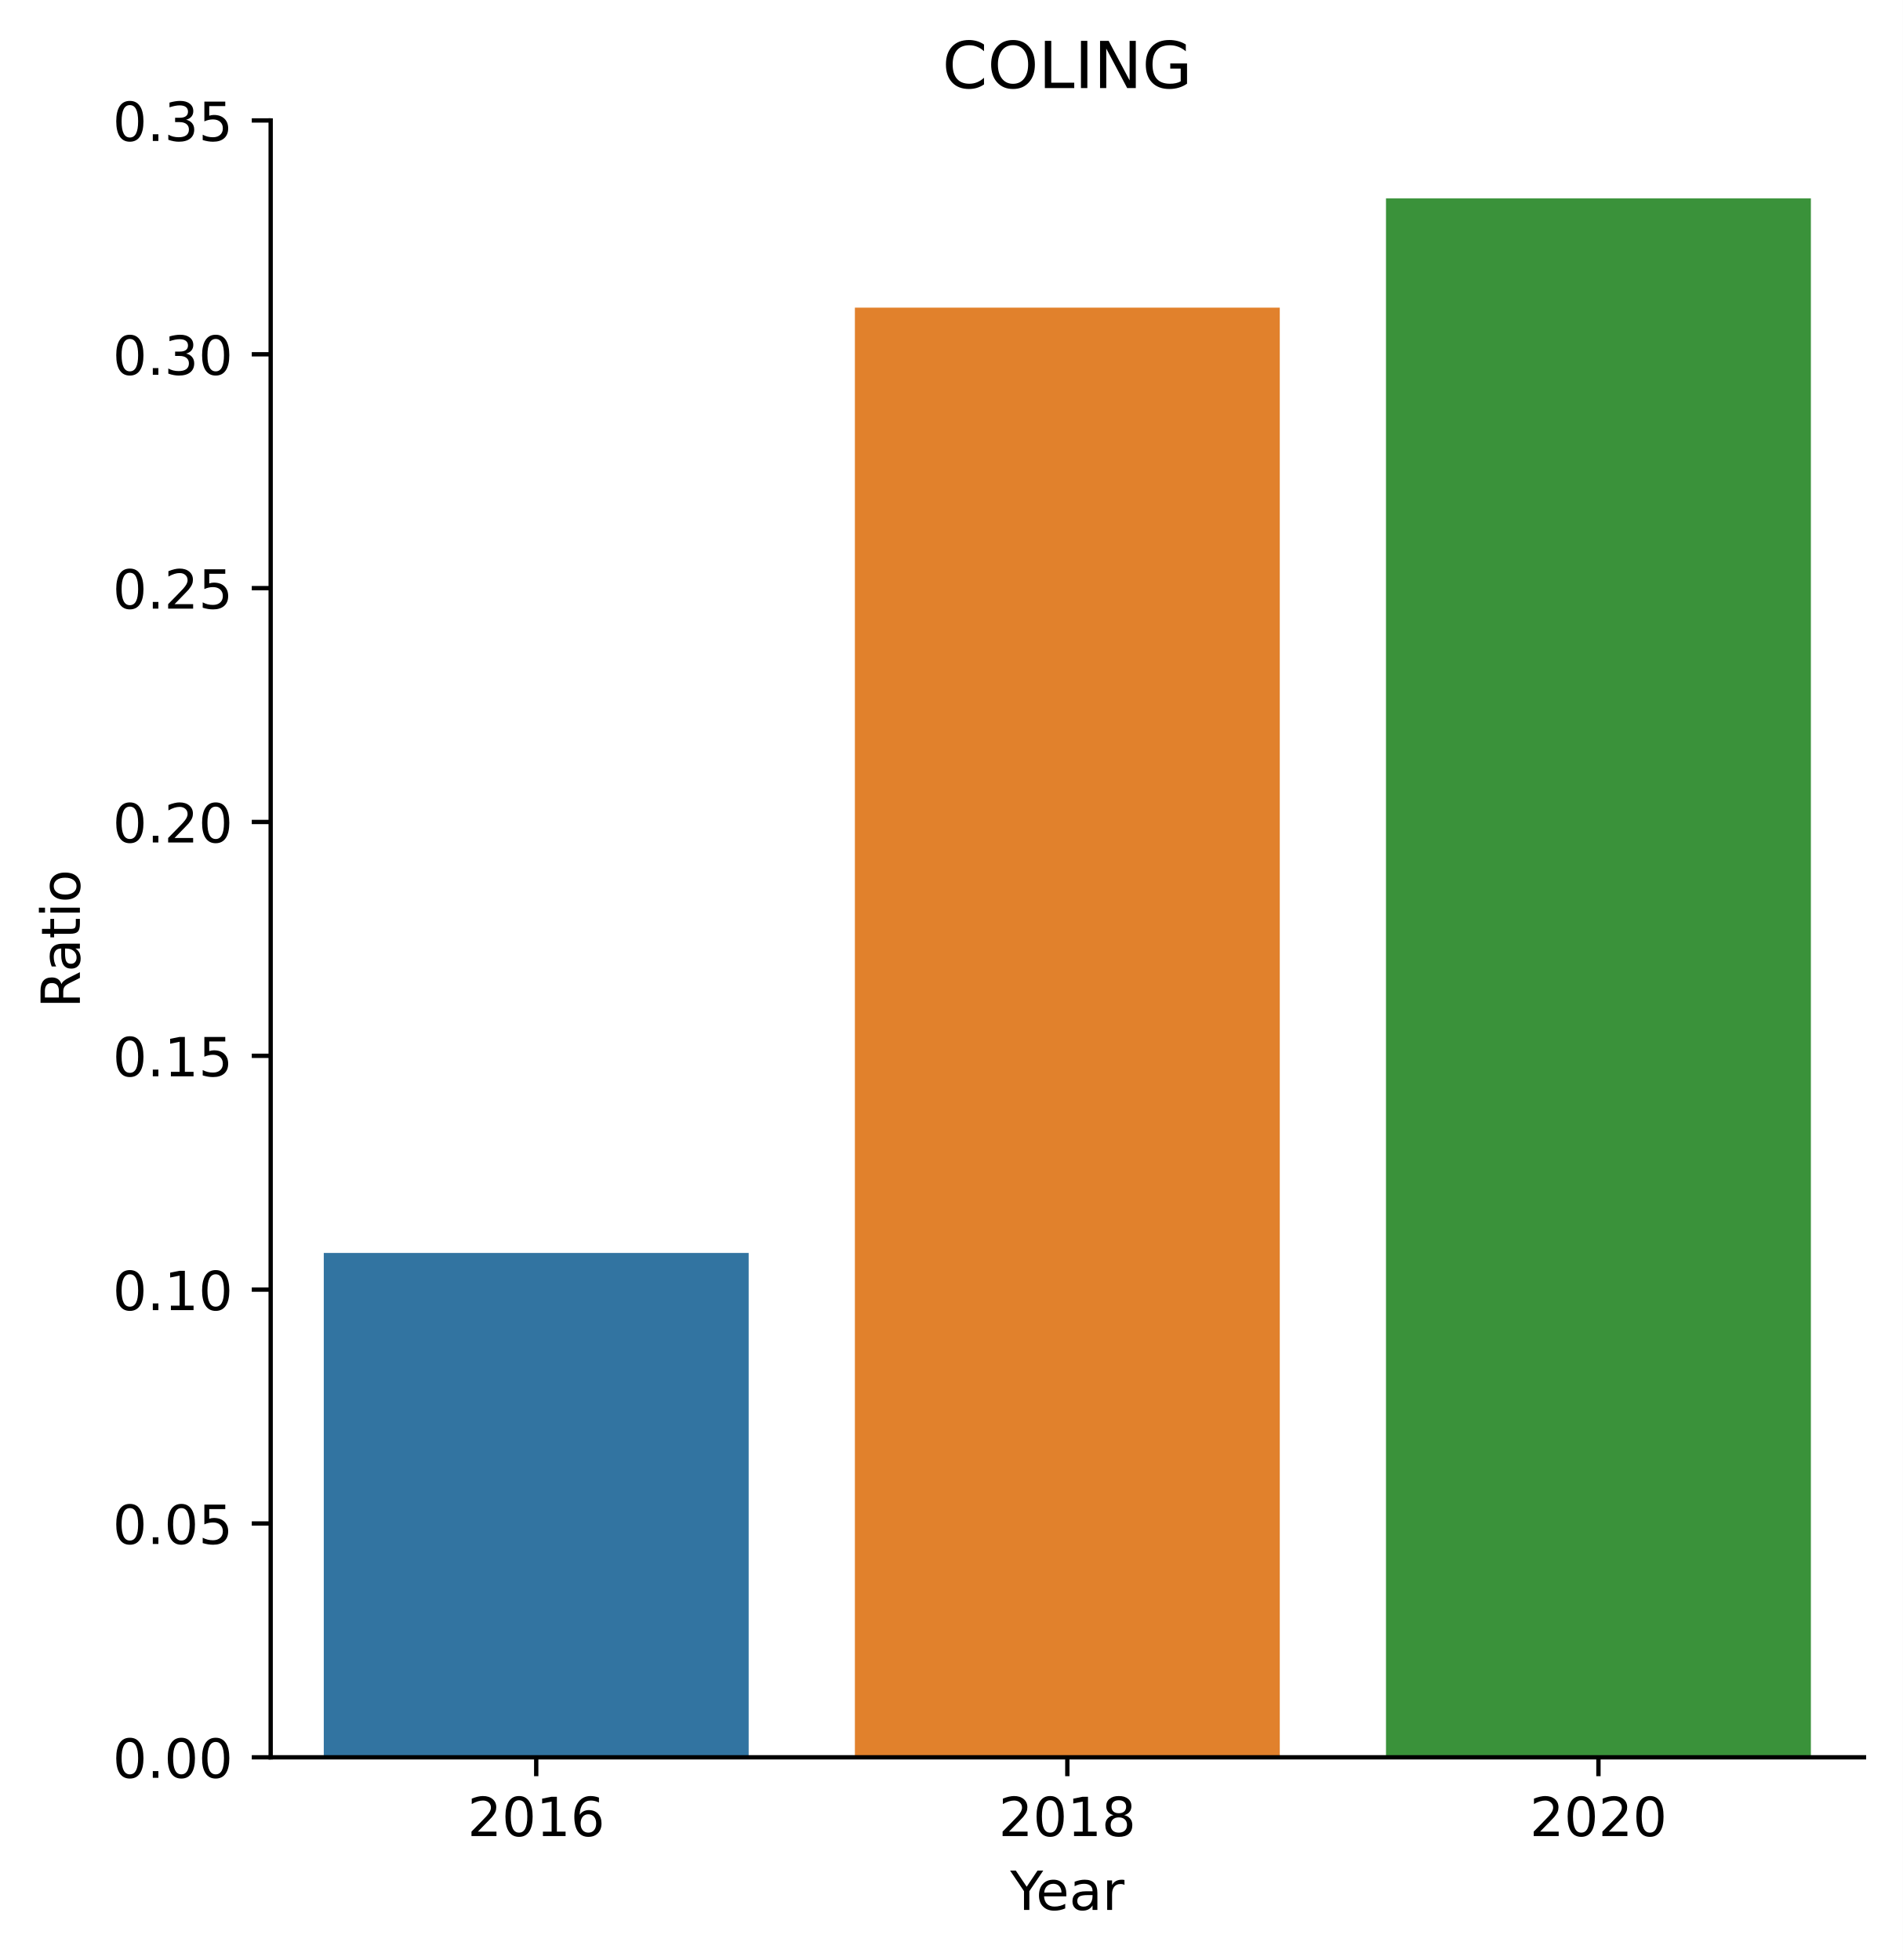
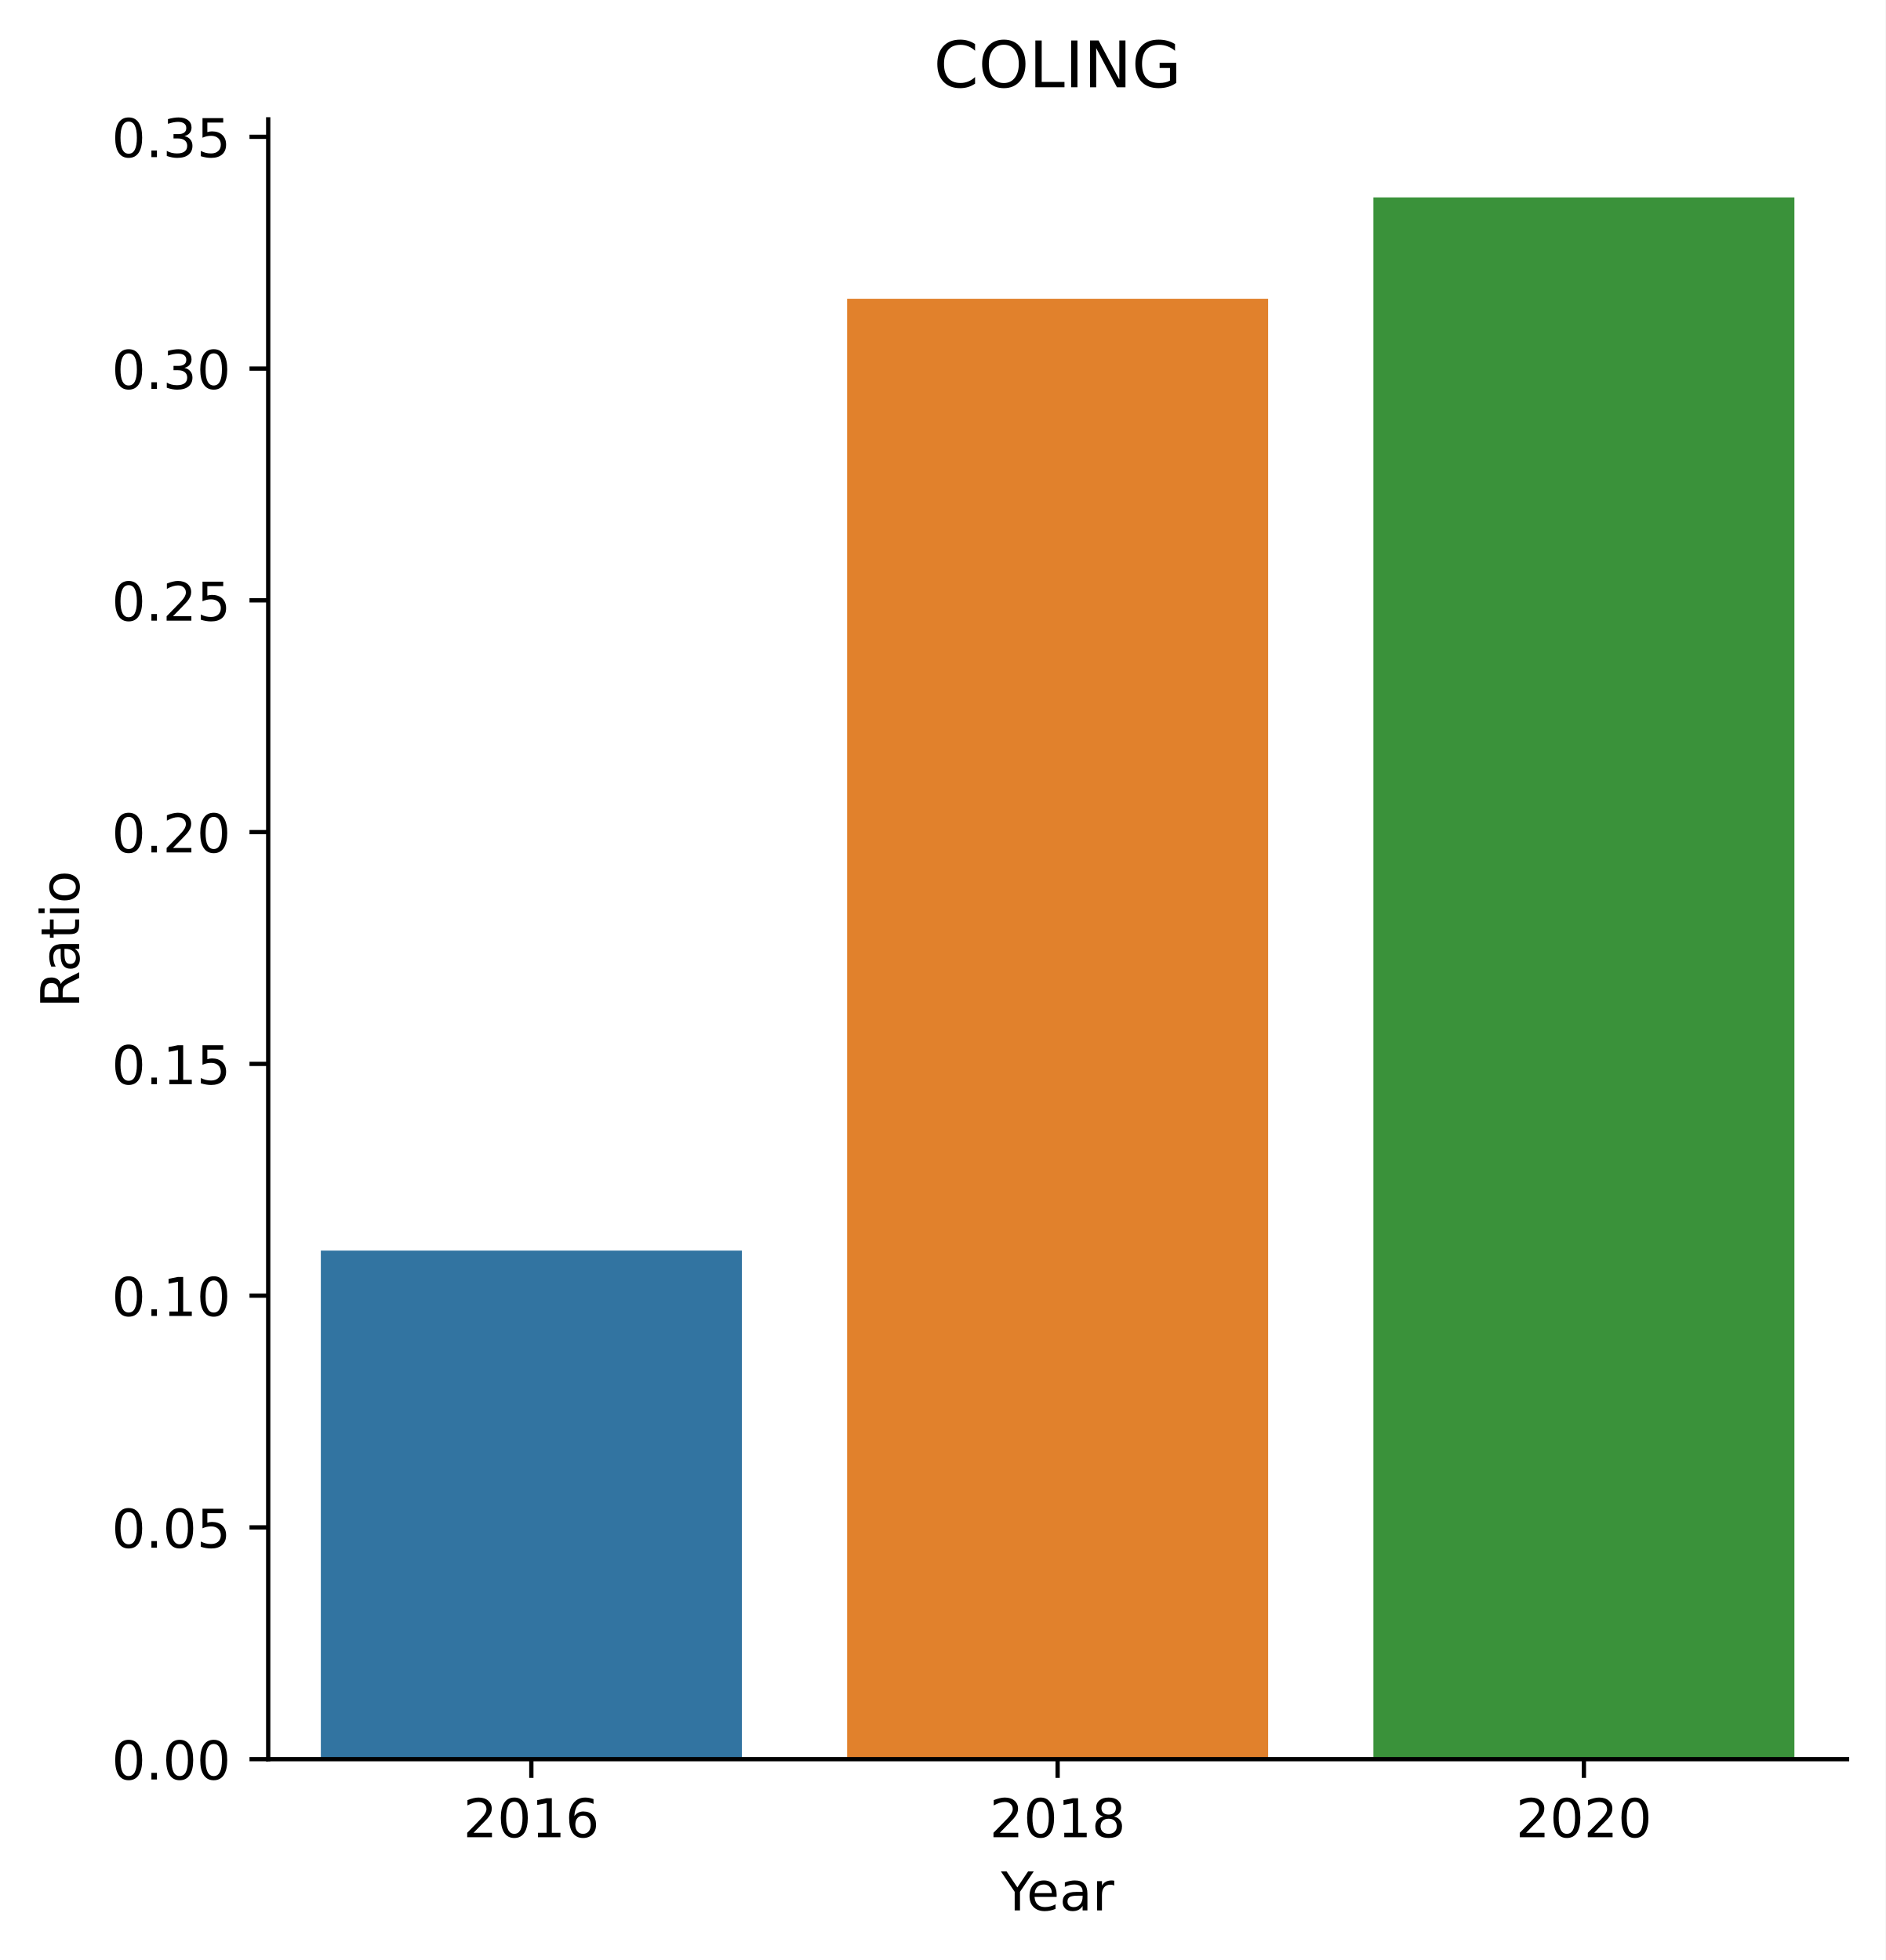
- <svg xmlns="http://www.w3.org/2000/svg" xmlns:xlink="http://www.w3.org/1999/xlink" width="352.524pt" height="363.154pt" viewBox="0 0 352.524 363.154" version="1.1">
+ <svg xmlns="http://www.w3.org/2000/svg" xmlns:xlink="http://www.w3.org/1999/xlink" width="352.524pt" height="366.536pt" viewBox="0 0 352.524 366.536" version="1.1">
  <defs>
    <style type="text/css">*{stroke-linejoin: round; stroke-linecap: butt}</style>
  </defs>
  <g id="figure_1">
    <g id="patch_1">
-       <path d="M 0 363.154  L 352.524 363.154  L 352.524 0  L 0 0  z " style="fill: #ffffff" />
+       <path d="M 0 366.536  L 352.524 366.536  L 352.524 0  L 0 0  z " style="fill: #ffffff" />
    </g>
    <g id="axes_1">
      <g id="patch_2">
-         <path d="M 50.144 325.598  L 345.324 325.598  L 345.324 22.318  L 50.144 22.318  z " style="fill: #ffffff" />
+         <path d="M 50.144 328.979  L 345.324 328.979  L 345.324 22.318  L 50.144 22.318  z " style="fill: #ffffff" />
      </g>
      <g id="patch_3">
-         <path d="M 59.983 325.598  L 138.698 325.598  L 138.698 232.151  L 59.983 232.151  z " clip-path="url(#p1a8e8c114f)" style="fill: #3274a1" />
+         <path d="M 59.983 328.979  L 138.698 328.979  L 138.698 233.865  L 59.983 233.865  z " clip-path="url(#p4852733dad)" style="fill: #3274a1" />
      </g>
      <g id="patch_4">
-         <path d="M 158.376 325.598  L 237.091 325.598  L 237.091 57.002  L 158.376 57.002  z " clip-path="url(#p1a8e8c114f)" style="fill: #e1812c" />
+         <path d="M 158.376 328.979  L 237.091 328.979  L 237.091 55.865  L 158.376 55.865  z " clip-path="url(#p4852733dad)" style="fill: #e1812c" />
      </g>
      <g id="patch_5">
-         <path d="M 256.77 325.598  L 335.484 325.598  L 335.484 36.76  L 256.77 36.76  z " clip-path="url(#p1a8e8c114f)" style="fill: #3a923a" />
+         <path d="M 256.77 328.979  L 335.484 328.979  L 335.484 36.921  L 256.77 36.921  z " clip-path="url(#p4852733dad)" style="fill: #3a923a" />
      </g>
      <g id="matplotlib.axis_1">
        <g id="xtick_1">
          <g id="line2d_1">
            <defs>
-               <path id="m904df1e064" d="M 0 0  L 0 3.5  " style="stroke: #000000; stroke-width: 0.8" />
-             </defs>
-             <g>
-               <use xlink:href="#m904df1e064" x="99.34" y="325.598" style="stroke: #000000; stroke-width: 0.8" />
+               <path id="m5c734536f4" d="M 0 0  L 0 3.5  " style="stroke: #000000; stroke-width: 0.8" />
+             </defs>
+             <g>
+               <use xlink:href="#m5c734536f4" x="99.34" y="328.979" style="stroke: #000000; stroke-width: 0.8" />
            </g>
          </g>
          <g id="text_1">
-             <g transform="translate(86.61542 340.1966)scale(0.1 -0.1)">
+             <g transform="translate(86.61542 343.5779)scale(0.1 -0.1)">
              <defs>
                <path id="DejaVuSans-32" d="M 1228 531  L 3431 531  L 3431 0  L 469 0  L 469 531  Q 828 903 1448 1529  Q 2069 2156 2228 2338  Q 2531 2678 2651 2914  Q 2772 3150 2772 3378  Q 2772 3750 2511 3984  Q 2250 4219 1831 4219  Q 1534 4219 1204 4116  Q 875 4013 500 3803  L 500 4441  Q 881 4594 1212 4672  Q 1544 4750 1819 4750  Q 2544 4750 2975 4387  Q 3406 4025 3406 3419  Q 3406 3131 3298 2873  Q 3191 2616 2906 2266  Q 2828 2175 2409 1742  Q 1991 1309 1228 531  z " transform="scale(0.015625)" />
                <path id="DejaVuSans-30" d="M 2034 4250  Q 1547 4250 1301 3770  Q 1056 3291 1056 2328  Q 1056 1369 1301 889  Q 1547 409 2034 409  Q 2525 409 2770 889  Q 3016 1369 3016 2328  Q 3016 3291 2770 3770  Q 2525 4250 2034 4250  z M 2034 4750  Q 2819 4750 3233 4129  Q 3647 3509 3647 2328  Q 3647 1150 3233 529  Q 2819 -91 2034 -91  Q 1250 -91 836 529  Q 422 1150 422 2328  Q 422 3509 836 4129  Q 1250 4750 2034 4750  z " transform="scale(0.015625)" />
                <path id="DejaVuSans-31" d="M 794 531  L 1825 531  L 1825 4091  L 703 3866  L 703 4441  L 1819 4666  L 2450 4666  L 2450 531  L 3481 531  L 3481 0  L 794 0  L 794 531  z " transform="scale(0.015625)" />
                <path id="DejaVuSans-36" d="M 2113 2584  Q 1688 2584 1439 2293  Q 1191 2003 1191 1497  Q 1191 994 1439 701  Q 1688 409 2113 409  Q 2538 409 2786 701  Q 3034 994 3034 1497  Q 3034 2003 2786 2293  Q 2538 2584 2113 2584  z M 3366 4563  L 3366 3988  Q 3128 4100 2886 4159  Q 2644 4219 2406 4219  Q 1781 4219 1451 3797  Q 1122 3375 1075 2522  Q 1259 2794 1537 2939  Q 1816 3084 2150 3084  Q 2853 3084 3261 2657  Q 3669 2231 3669 1497  Q 3669 778 3244 343  Q 2819 -91 2113 -91  Q 1303 -91 875 529  Q 447 1150 447 2328  Q 447 3434 972 4092  Q 1497 4750 2381 4750  Q 2619 4750 2861 4703  Q 3103 4656 3366 4563  z " transform="scale(0.015625)" />
              </defs>
              <use xlink:href="#DejaVuSans-32" />
              <use xlink:href="#DejaVuSans-30" x="63.623" />
              <use xlink:href="#DejaVuSans-31" x="127.246" />
              <use xlink:href="#DejaVuSans-36" x="190.869" />
            </g>
          </g>
        </g>
        <g id="xtick_2">
          <g id="line2d_2">
            <g>
-               <use xlink:href="#m904df1e064" x="197.734" y="325.598" style="stroke: #000000; stroke-width: 0.8" />
+               <use xlink:href="#m5c734536f4" x="197.734" y="328.979" style="stroke: #000000; stroke-width: 0.8" />
            </g>
          </g>
          <g id="text_2">
-             <g transform="translate(185.0087 340.1966)scale(0.1 -0.1)">
+             <g transform="translate(185.0087 343.5779)scale(0.1 -0.1)">
              <defs>
                <path id="DejaVuSans-38" d="M 2034 2216  Q 1584 2216 1326 1975  Q 1069 1734 1069 1313  Q 1069 891 1326 650  Q 1584 409 2034 409  Q 2484 409 2743 651  Q 3003 894 3003 1313  Q 3003 1734 2745 1975  Q 2488 2216 2034 2216  z M 1403 2484  Q 997 2584 770 2862  Q 544 3141 544 3541  Q 544 4100 942 4425  Q 1341 4750 2034 4750  Q 2731 4750 3128 4425  Q 3525 4100 3525 3541  Q 3525 3141 3298 2862  Q 3072 2584 2669 2484  Q 3125 2378 3379 2068  Q 3634 1759 3634 1313  Q 3634 634 3220 271  Q 2806 -91 2034 -91  Q 1263 -91 848 271  Q 434 634 434 1313  Q 434 1759 690 2068  Q 947 2378 1403 2484  z M 1172 3481  Q 1172 3119 1398 2916  Q 1625 2713 2034 2713  Q 2441 2713 2670 2916  Q 2900 3119 2900 3481  Q 2900 3844 2670 4047  Q 2441 4250 2034 4250  Q 1625 4250 1398 4047  Q 1172 3844 1172 3481  z " transform="scale(0.015625)" />
              </defs>
              <use xlink:href="#DejaVuSans-32" />
              <use xlink:href="#DejaVuSans-30" x="63.623" />
              <use xlink:href="#DejaVuSans-31" x="127.246" />
              <use xlink:href="#DejaVuSans-38" x="190.869" />
            </g>
          </g>
        </g>
        <g id="xtick_3">
          <g id="line2d_3">
            <g>
-               <use xlink:href="#m904df1e064" x="296.127" y="325.598" style="stroke: #000000; stroke-width: 0.8" />
+               <use xlink:href="#m5c734536f4" x="296.127" y="328.979" style="stroke: #000000; stroke-width: 0.8" />
            </g>
          </g>
          <g id="text_3">
-             <g transform="translate(283.4021 340.1966)scale(0.1 -0.1)">
+             <g transform="translate(283.4021 343.5779)scale(0.1 -0.1)">
              <use xlink:href="#DejaVuSans-32" />
              <use xlink:href="#DejaVuSans-30" x="63.623" />
              <use xlink:href="#DejaVuSans-32" x="127.246" />
              <use xlink:href="#DejaVuSans-30" x="190.869" />
            </g>
          </g>
        </g>
        <g id="text_4">
-           <g transform="translate(187.1463 353.8747)scale(0.1 -0.1)">
+           <g transform="translate(187.1463 357.256)scale(0.1 -0.1)">
            <defs>
              <path id="DejaVuSans-59" d="M -13 4666  L 666 4666  L 1959 2747  L 3244 4666  L 3922 4666  L 2272 2222  L 2272 0  L 1638 0  L 1638 2222  L -13 4666  z " transform="scale(0.015625)" />
              <path id="DejaVuSans-65" d="M 3597 1894  L 3597 1613  L 953 1613  Q 991 1019 1311 708  Q 1631 397 2203 397  Q 2534 397 2845 478  Q 3156 559 3463 722  L 3463 178  Q 3153 47 2828 -22  Q 2503 -91 2169 -91  Q 1331 -91 842 396  Q 353 884 353 1716  Q 353 2575 817 3079  Q 1281 3584 2069 3584  Q 2775 3584 3186 3129  Q 3597 2675 3597 1894  z M 3022 2063  Q 3016 2534 2758 2815  Q 2500 3097 2075 3097  Q 1594 3097 1305 2825  Q 1016 2553 972 2059  L 3022 2063  z " transform="scale(0.015625)" />
              <path id="DejaVuSans-61" d="M 2194 1759  Q 1497 1759 1228 1600  Q 959 1441 959 1056  Q 959 750 1161 570  Q 1363 391 1709 391  Q 2188 391 2477 730  Q 2766 1069 2766 1631  L 2766 1759  L 2194 1759  z M 3341 1997  L 3341 0  L 2766 0  L 2766 531  Q 2569 213 2275 61  Q 1981 -91 1556 -91  Q 1019 -91 701 211  Q 384 513 384 1019  Q 384 1609 779 1909  Q 1175 2209 1959 2209  L 2766 2209  L 2766 2266  Q 2766 2663 2505 2880  Q 2244 3097 1772 3097  Q 1472 3097 1187 3025  Q 903 2953 641 2809  L 641 3341  Q 956 3463 1253 3523  Q 1550 3584 1831 3584  Q 2591 3584 2966 3190  Q 3341 2797 3341 1997  z " transform="scale(0.015625)" />
              <path id="DejaVuSans-72" d="M 2631 2963  Q 2534 3019 2420 3045  Q 2306 3072 2169 3072  Q 1681 3072 1420 2755  Q 1159 2438 1159 1844  L 1159 0  L 581 0  L 581 3500  L 1159 3500  L 1159 2956  Q 1341 3275 1631 3429  Q 1922 3584 2338 3584  Q 2397 3584 2469 3576  Q 2541 3569 2628 3553  L 2631 2963  z " transform="scale(0.015625)" />
            </defs>
            <use xlink:href="#DejaVuSans-59" />
            <use xlink:href="#DejaVuSans-65" x="47.834" />
            <use xlink:href="#DejaVuSans-61" x="109.357" />
            <use xlink:href="#DejaVuSans-72" x="170.637" />
          </g>
        </g>
      </g>
      <g id="matplotlib.axis_2">
        <g id="ytick_1">
          <g id="line2d_4">
            <defs>
-               <path id="m238cbcb50b" d="M 0 0  L -3.5 0  " style="stroke: #000000; stroke-width: 0.8" />
-             </defs>
-             <g>
-               <use xlink:href="#m238cbcb50b" x="50.144" y="325.598" style="stroke: #000000; stroke-width: 0.8" />
+               <path id="mb4da096a24" d="M 0 0  L -3.5 0  " style="stroke: #000000; stroke-width: 0.8" />
+             </defs>
+             <g>
+               <use xlink:href="#mb4da096a24" x="50.144" y="328.979" style="stroke: #000000; stroke-width: 0.8" />
            </g>
          </g>
          <g id="text_5">
-             <g transform="translate(20.87813 329.3973)scale(0.1 -0.1)">
+             <g transform="translate(20.87813 332.7787)scale(0.1 -0.1)">
              <defs>
                <path id="DejaVuSans-2e" d="M 684 794  L 1344 794  L 1344 0  L 684 0  L 684 794  z " transform="scale(0.015625)" />
              </defs>
              <use xlink:href="#DejaVuSans-30" />
              <use xlink:href="#DejaVuSans-2e" x="63.623" />
              <use xlink:href="#DejaVuSans-30" x="95.41" />
              <use xlink:href="#DejaVuSans-30" x="159.033" />
            </g>
          </g>
        </g>
        <g id="ytick_2">
          <g id="line2d_5">
            <g>
-               <use xlink:href="#m238cbcb50b" x="50.144" y="282.272" style="stroke: #000000; stroke-width: 0.8" />
+               <use xlink:href="#mb4da096a24" x="50.144" y="285.637" style="stroke: #000000; stroke-width: 0.8" />
            </g>
          </g>
          <g id="text_6">
-             <g transform="translate(20.87813 286.0716)scale(0.1 -0.1)">
+             <g transform="translate(20.87813 289.4367)scale(0.1 -0.1)">
              <defs>
                <path id="DejaVuSans-35" d="M 691 4666  L 3169 4666  L 3169 4134  L 1269 4134  L 1269 2991  Q 1406 3038 1543 3061  Q 1681 3084 1819 3084  Q 2600 3084 3056 2656  Q 3513 2228 3513 1497  Q 3513 744 3044 326  Q 2575 -91 1722 -91  Q 1428 -91 1123 -41  Q 819 9 494 109  L 494 744  Q 775 591 1075 516  Q 1375 441 1709 441  Q 2250 441 2565 725  Q 2881 1009 2881 1497  Q 2881 1984 2565 2268  Q 2250 2553 1709 2553  Q 1456 2553 1204 2497  Q 953 2441 691 2322  L 691 4666  z " transform="scale(0.015625)" />
              </defs>
              <use xlink:href="#DejaVuSans-30" />
              <use xlink:href="#DejaVuSans-2e" x="63.623" />
              <use xlink:href="#DejaVuSans-30" x="95.41" />
              <use xlink:href="#DejaVuSans-35" x="159.033" />
            </g>
          </g>
        </g>
        <g id="ytick_3">
          <g id="line2d_6">
            <g>
-               <use xlink:href="#m238cbcb50b" x="50.144" y="238.947" style="stroke: #000000; stroke-width: 0.8" />
+               <use xlink:href="#mb4da096a24" x="50.144" y="242.295" style="stroke: #000000; stroke-width: 0.8" />
            </g>
          </g>
          <g id="text_7">
-             <g transform="translate(20.87813 242.7459)scale(0.1 -0.1)">
+             <g transform="translate(20.87813 246.0947)scale(0.1 -0.1)">
              <use xlink:href="#DejaVuSans-30" />
              <use xlink:href="#DejaVuSans-2e" x="63.623" />
              <use xlink:href="#DejaVuSans-31" x="95.41" />
              <use xlink:href="#DejaVuSans-30" x="159.033" />
            </g>
          </g>
        </g>
        <g id="ytick_4">
          <g id="line2d_7">
            <g>
-               <use xlink:href="#m238cbcb50b" x="50.144" y="195.621" style="stroke: #000000; stroke-width: 0.8" />
+               <use xlink:href="#mb4da096a24" x="50.144" y="198.953" style="stroke: #000000; stroke-width: 0.8" />
            </g>
          </g>
          <g id="text_8">
-             <g transform="translate(20.87813 199.4202)scale(0.1 -0.1)">
+             <g transform="translate(20.87813 202.7527)scale(0.1 -0.1)">
              <use xlink:href="#DejaVuSans-30" />
              <use xlink:href="#DejaVuSans-2e" x="63.623" />
              <use xlink:href="#DejaVuSans-31" x="95.41" />
              <use xlink:href="#DejaVuSans-35" x="159.033" />
            </g>
          </g>
        </g>
        <g id="ytick_5">
          <g id="line2d_8">
            <g>
-               <use xlink:href="#m238cbcb50b" x="50.144" y="152.295" style="stroke: #000000; stroke-width: 0.8" />
+               <use xlink:href="#mb4da096a24" x="50.144" y="155.611" style="stroke: #000000; stroke-width: 0.8" />
            </g>
          </g>
          <g id="text_9">
-             <g transform="translate(20.87813 156.0945)scale(0.1 -0.1)">
+             <g transform="translate(20.87813 159.4107)scale(0.1 -0.1)">
              <use xlink:href="#DejaVuSans-30" />
              <use xlink:href="#DejaVuSans-2e" x="63.623" />
              <use xlink:href="#DejaVuSans-32" x="95.41" />
              <use xlink:href="#DejaVuSans-30" x="159.033" />
            </g>
          </g>
        </g>
        <g id="ytick_6">
          <g id="line2d_9">
            <g>
-               <use xlink:href="#m238cbcb50b" x="50.144" y="108.97" style="stroke: #000000; stroke-width: 0.8" />
+               <use xlink:href="#mb4da096a24" x="50.144" y="112.269" style="stroke: #000000; stroke-width: 0.8" />
            </g>
          </g>
          <g id="text_10">
-             <g transform="translate(20.87813 112.7688)scale(0.1 -0.1)">
+             <g transform="translate(20.87813 116.0687)scale(0.1 -0.1)">
              <use xlink:href="#DejaVuSans-30" />
              <use xlink:href="#DejaVuSans-2e" x="63.623" />
              <use xlink:href="#DejaVuSans-32" x="95.41" />
              <use xlink:href="#DejaVuSans-35" x="159.033" />
            </g>
          </g>
        </g>
        <g id="ytick_7">
          <g id="line2d_10">
            <g>
-               <use xlink:href="#m238cbcb50b" x="50.144" y="65.644" style="stroke: #000000; stroke-width: 0.8" />
+               <use xlink:href="#mb4da096a24" x="50.144" y="68.927" style="stroke: #000000; stroke-width: 0.8" />
            </g>
          </g>
          <g id="text_11">
-             <g transform="translate(20.87813 69.44306)scale(0.1 -0.1)">
+             <g transform="translate(20.87813 72.72666)scale(0.1 -0.1)">
              <defs>
                <path id="DejaVuSans-33" d="M 2597 2516  Q 3050 2419 3304 2112  Q 3559 1806 3559 1356  Q 3559 666 3084 287  Q 2609 -91 1734 -91  Q 1441 -91 1130 -33  Q 819 25 488 141  L 488 750  Q 750 597 1062 519  Q 1375 441 1716 441  Q 2309 441 2620 675  Q 2931 909 2931 1356  Q 2931 1769 2642 2001  Q 2353 2234 1838 2234  L 1294 2234  L 1294 2753  L 1863 2753  Q 2328 2753 2575 2939  Q 2822 3125 2822 3475  Q 2822 3834 2567 4026  Q 2313 4219 1838 4219  Q 1578 4219 1281 4162  Q 984 4106 628 3988  L 628 4550  Q 988 4650 1302 4700  Q 1616 4750 1894 4750  Q 2613 4750 3031 4423  Q 3450 4097 3450 3541  Q 3450 3153 3228 2886  Q 3006 2619 2597 2516  z " transform="scale(0.015625)" />
              </defs>
              <use xlink:href="#DejaVuSans-30" />
              <use xlink:href="#DejaVuSans-2e" x="63.623" />
              <use xlink:href="#DejaVuSans-33" x="95.41" />
              <use xlink:href="#DejaVuSans-30" x="159.033" />
            </g>
          </g>
        </g>
        <g id="ytick_8">
          <g id="line2d_11">
            <g>
-               <use xlink:href="#m238cbcb50b" x="50.144" y="22.318" style="stroke: #000000; stroke-width: 0.8" />
+               <use xlink:href="#mb4da096a24" x="50.144" y="25.585" style="stroke: #000000; stroke-width: 0.8" />
            </g>
          </g>
          <g id="text_12">
-             <g transform="translate(20.87813 26.11734)scale(0.1 -0.1)">
+             <g transform="translate(20.87813 29.38466)scale(0.1 -0.1)">
              <use xlink:href="#DejaVuSans-30" />
              <use xlink:href="#DejaVuSans-2e" x="63.623" />
              <use xlink:href="#DejaVuSans-33" x="95.41" />
              <use xlink:href="#DejaVuSans-35" x="159.033" />
            </g>
          </g>
        </g>
        <g id="text_13">
-           <g transform="translate(14.79844 186.7925)rotate(-90)scale(0.1 -0.1)">
+           <g transform="translate(14.79844 188.4832)rotate(-90)scale(0.1 -0.1)">
            <defs>
              <path id="DejaVuSans-52" d="M 2841 2188  Q 3044 2119 3236 1894  Q 3428 1669 3622 1275  L 4263 0  L 3584 0  L 2988 1197  Q 2756 1666 2539 1819  Q 2322 1972 1947 1972  L 1259 1972  L 1259 0  L 628 0  L 628 4666  L 2053 4666  Q 2853 4666 3247 4331  Q 3641 3997 3641 3322  Q 3641 2881 3436 2590  Q 3231 2300 2841 2188  z M 1259 4147  L 1259 2491  L 2053 2491  Q 2509 2491 2742 2702  Q 2975 2913 2975 3322  Q 2975 3731 2742 3939  Q 2509 4147 2053 4147  L 1259 4147  z " transform="scale(0.015625)" />
              <path id="DejaVuSans-74" d="M 1172 4494  L 1172 3500  L 2356 3500  L 2356 3053  L 1172 3053  L 1172 1153  Q 1172 725 1289 603  Q 1406 481 1766 481  L 2356 481  L 2356 0  L 1766 0  Q 1100 0 847 248  Q 594 497 594 1153  L 594 3053  L 172 3053  L 172 3500  L 594 3500  L 594 4494  L 1172 4494  z " transform="scale(0.015625)" />
              <path id="DejaVuSans-69" d="M 603 3500  L 1178 3500  L 1178 0  L 603 0  L 603 3500  z M 603 4863  L 1178 4863  L 1178 4134  L 603 4134  L 603 4863  z " transform="scale(0.015625)" />
              <path id="DejaVuSans-6f" d="M 1959 3097  Q 1497 3097 1228 2736  Q 959 2375 959 1747  Q 959 1119 1226 758  Q 1494 397 1959 397  Q 2419 397 2687 759  Q 2956 1122 2956 1747  Q 2956 2369 2687 2733  Q 2419 3097 1959 3097  z M 1959 3584  Q 2709 3584 3137 3096  Q 3566 2609 3566 1747  Q 3566 888 3137 398  Q 2709 -91 1959 -91  Q 1206 -91 779 398  Q 353 888 353 1747  Q 353 2609 779 3096  Q 1206 3584 1959 3584  z " transform="scale(0.015625)" />
            </defs>
            <use xlink:href="#DejaVuSans-52" />
            <use xlink:href="#DejaVuSans-61" x="67.232" />
            <use xlink:href="#DejaVuSans-74" x="128.512" />
            <use xlink:href="#DejaVuSans-69" x="167.721" />
            <use xlink:href="#DejaVuSans-6f" x="195.504" />
          </g>
        </g>
      </g>
      <g id="line2d_12">
-         <path clip-path="url(#p1a8e8c114f)" style="fill: none; stroke: #424242; stroke-width: 2.7; stroke-linecap: square" />
+         <path clip-path="url(#p4852733dad)" style="fill: none; stroke: #424242; stroke-width: 2.7; stroke-linecap: square" />
      </g>
      <g id="line2d_13">
-         <path clip-path="url(#p1a8e8c114f)" style="fill: none; stroke: #424242; stroke-width: 2.7; stroke-linecap: square" />
+         <path clip-path="url(#p4852733dad)" style="fill: none; stroke: #424242; stroke-width: 2.7; stroke-linecap: square" />
      </g>
      <g id="line2d_14">
-         <path clip-path="url(#p1a8e8c114f)" style="fill: none; stroke: #424242; stroke-width: 2.7; stroke-linecap: square" />
+         <path clip-path="url(#p4852733dad)" style="fill: none; stroke: #424242; stroke-width: 2.7; stroke-linecap: square" />
      </g>
      <g id="patch_6">
-         <path d="M 50.144 325.598  L 50.144 22.318  " style="fill: none; stroke: #000000; stroke-width: 0.8; stroke-linejoin: miter; stroke-linecap: square" />
+         <path d="M 50.144 328.979  L 50.144 22.318  " style="fill: none; stroke: #000000; stroke-width: 0.8; stroke-linejoin: miter; stroke-linecap: square" />
      </g>
      <g id="patch_7">
-         <path d="M 50.144 325.598  L 345.324 325.598  " style="fill: none; stroke: #000000; stroke-width: 0.8; stroke-linejoin: miter; stroke-linecap: square" />
+         <path d="M 50.144 328.979  L 345.324 328.979  " style="fill: none; stroke: #000000; stroke-width: 0.8; stroke-linejoin: miter; stroke-linecap: square" />
      </g>
      <g id="text_14">
        <g transform="translate(174.57 16.31812)scale(0.12 -0.12)">
          <defs>
            <path id="DejaVuSans-43" d="M 4122 4306  L 4122 3641  Q 3803 3938 3442 4084  Q 3081 4231 2675 4231  Q 1875 4231 1450 3742  Q 1025 3253 1025 2328  Q 1025 1406 1450 917  Q 1875 428 2675 428  Q 3081 428 3442 575  Q 3803 722 4122 1019  L 4122 359  Q 3791 134 3420 21  Q 3050 -91 2638 -91  Q 1578 -91 968 557  Q 359 1206 359 2328  Q 359 3453 968 4101  Q 1578 4750 2638 4750  Q 3056 4750 3426 4639  Q 3797 4528 4122 4306  z " transform="scale(0.015625)" />
            <path id="DejaVuSans-4f" d="M 2522 4238  Q 1834 4238 1429 3725  Q 1025 3213 1025 2328  Q 1025 1447 1429 934  Q 1834 422 2522 422  Q 3209 422 3611 934  Q 4013 1447 4013 2328  Q 4013 3213 3611 3725  Q 3209 4238 2522 4238  z M 2522 4750  Q 3503 4750 4090 4092  Q 4678 3434 4678 2328  Q 4678 1225 4090 567  Q 3503 -91 2522 -91  Q 1538 -91 948 565  Q 359 1222 359 2328  Q 359 3434 948 4092  Q 1538 4750 2522 4750  z " transform="scale(0.015625)" />
            <path id="DejaVuSans-4c" d="M 628 4666  L 1259 4666  L 1259 531  L 3531 531  L 3531 0  L 628 0  L 628 4666  z " transform="scale(0.015625)" />
            <path id="DejaVuSans-49" d="M 628 4666  L 1259 4666  L 1259 0  L 628 0  L 628 4666  z " transform="scale(0.015625)" />
            <path id="DejaVuSans-4e" d="M 628 4666  L 1478 4666  L 3547 763  L 3547 4666  L 4159 4666  L 4159 0  L 3309 0  L 1241 3903  L 1241 0  L 628 0  L 628 4666  z " transform="scale(0.015625)" />
            <path id="DejaVuSans-47" d="M 3809 666  L 3809 1919  L 2778 1919  L 2778 2438  L 4434 2438  L 4434 434  Q 4069 175 3628 42  Q 3188 -91 2688 -91  Q 1594 -91 976 548  Q 359 1188 359 2328  Q 359 3472 976 4111  Q 1594 4750 2688 4750  Q 3144 4750 3555 4637  Q 3966 4525 4313 4306  L 4313 3634  Q 3963 3931 3569 4081  Q 3175 4231 2741 4231  Q 1884 4231 1454 3753  Q 1025 3275 1025 2328  Q 1025 1384 1454 906  Q 1884 428 2741 428  Q 3075 428 3337 486  Q 3600 544 3809 666  z " transform="scale(0.015625)" />
          </defs>
          <use xlink:href="#DejaVuSans-43" />
          <use xlink:href="#DejaVuSans-4f" x="69.824" />
          <use xlink:href="#DejaVuSans-4c" x="148.535" />
          <use xlink:href="#DejaVuSans-49" x="204.248" />
          <use xlink:href="#DejaVuSans-4e" x="233.74" />
          <use xlink:href="#DejaVuSans-47" x="308.545" />
        </g>
      </g>
    </g>
  </g>
  <defs>
-     <clipPath id="p1a8e8c114f">
-       <rect x="50.144" y="22.318" width="295.18" height="303.28" />
+     <clipPath id="p4852733dad">
+       <rect x="50.144" y="22.318" width="295.18" height="306.661" />
    </clipPath>
  </defs>
</svg>
